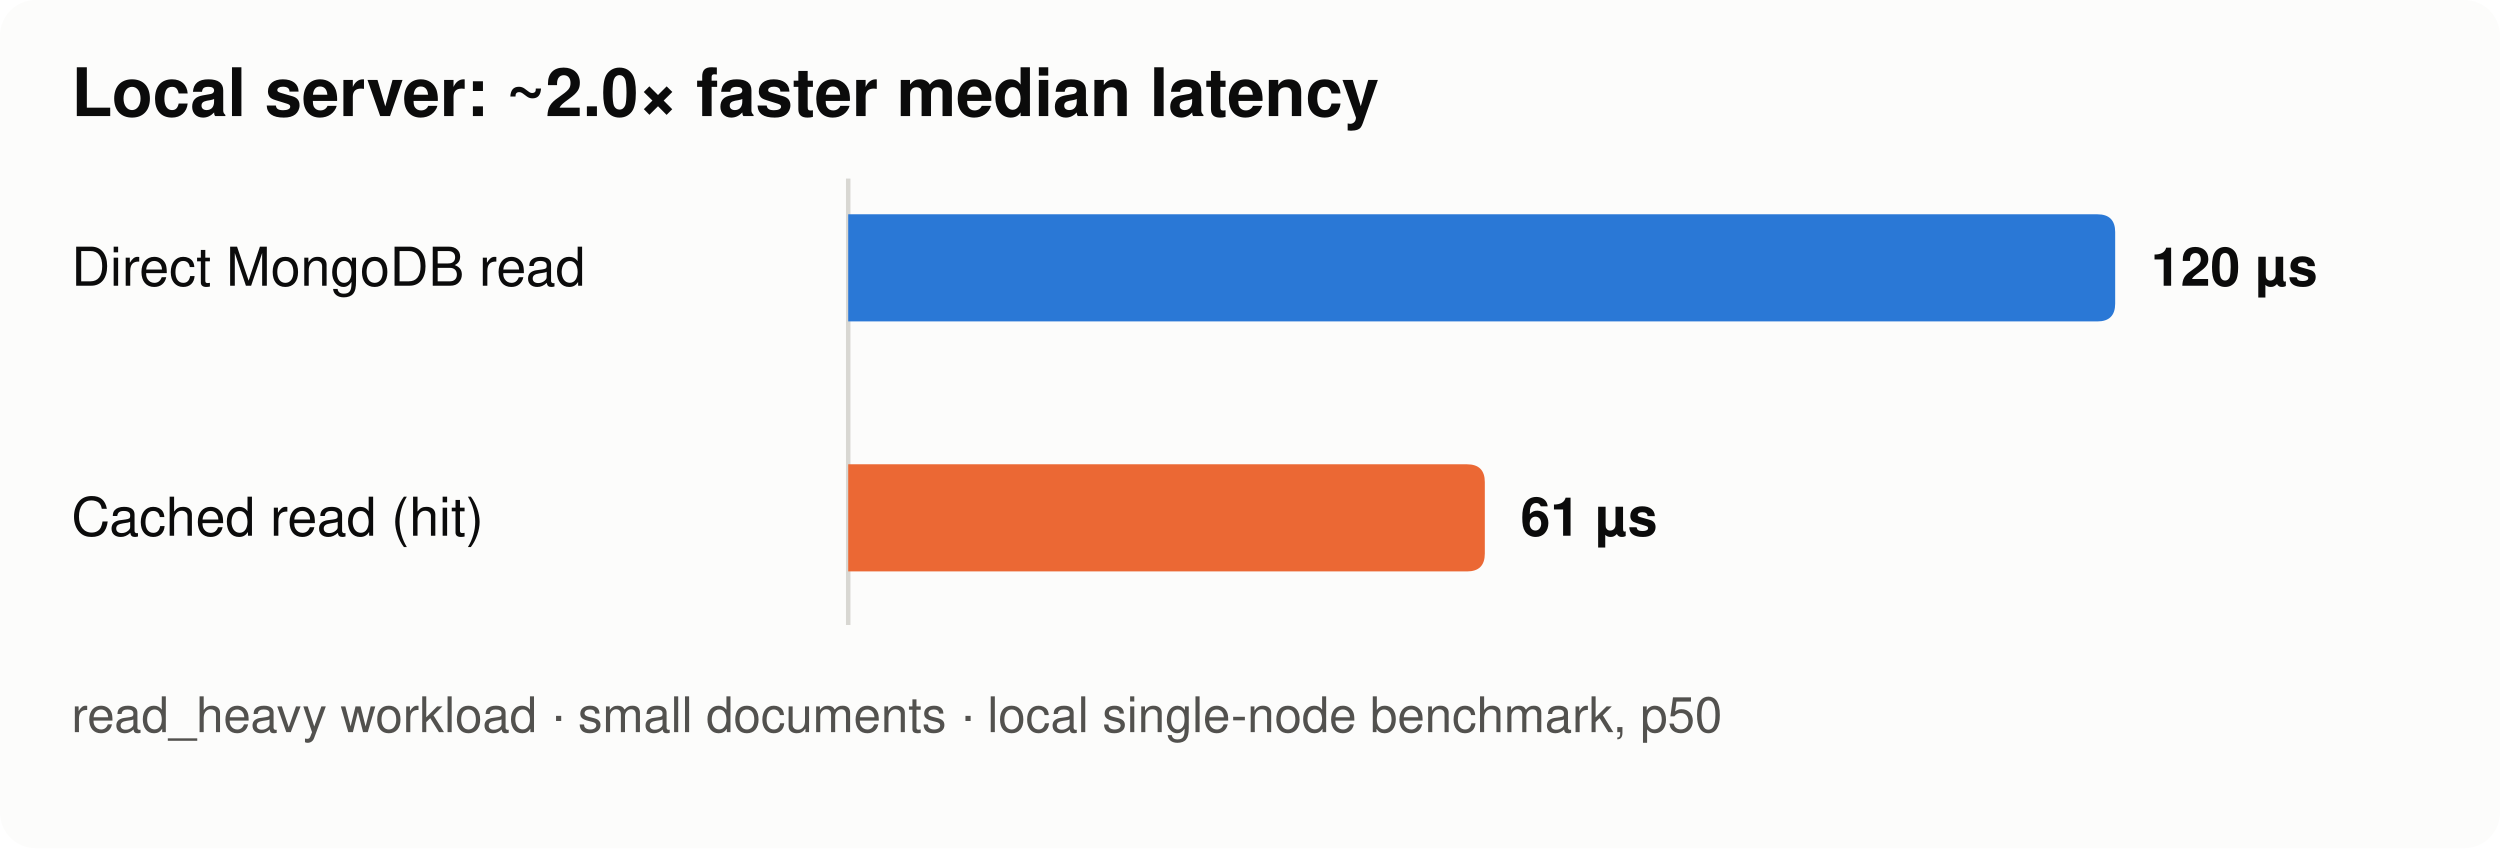
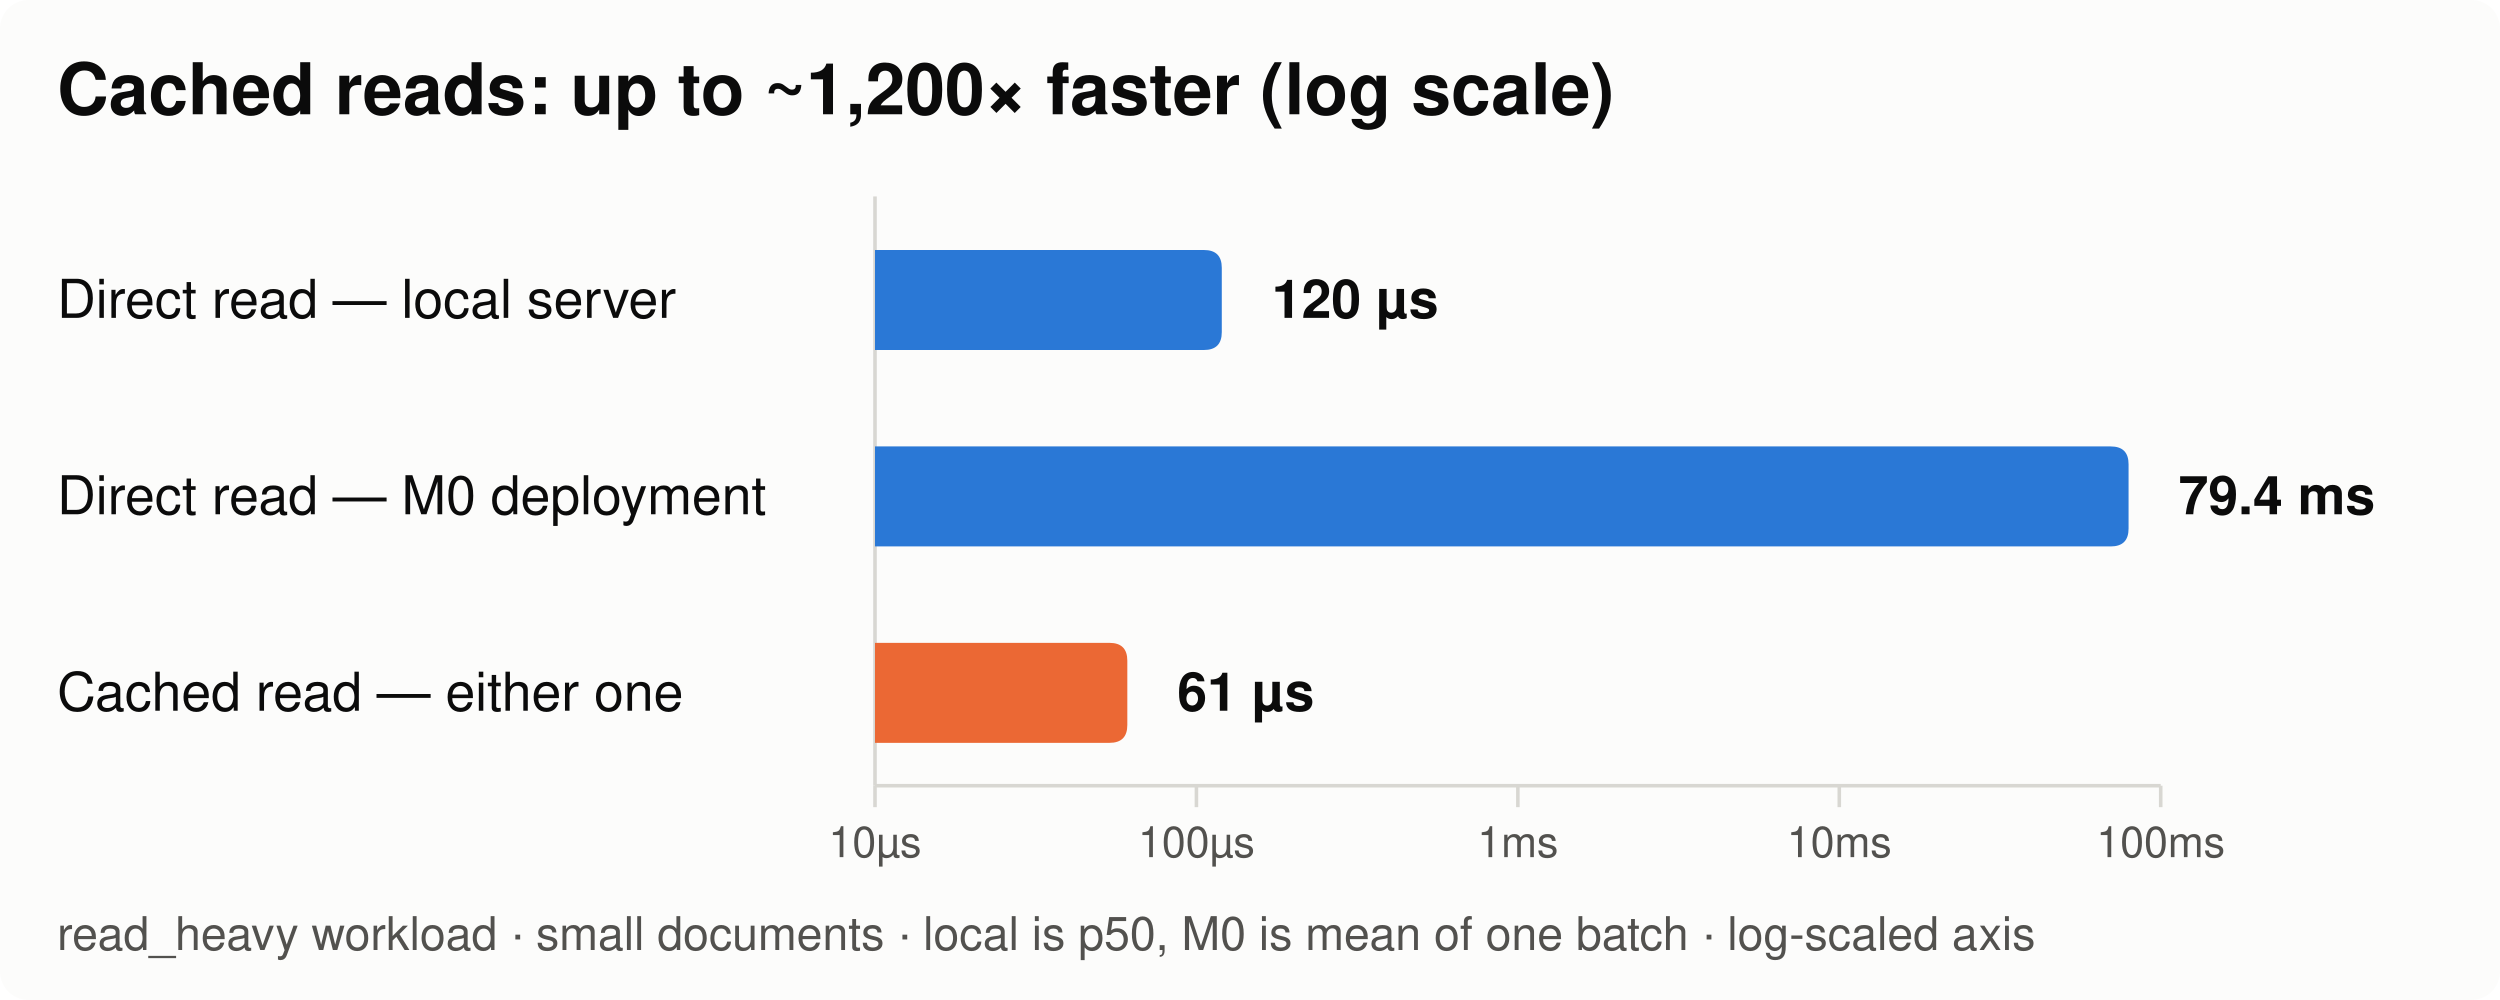
- <svg xmlns="http://www.w3.org/2000/svg" viewBox="0 0 560 190" width="560" height="190" role="img" aria-label="Local server: median read latency, direct MongoDB read 120 microseconds versus cached read hit 61 microseconds, about 2.0 times faster">
-   <rect x="0" y="0" width="560" height="190" fill="#fcfcfb" rx="8" />
-   <text x="16" y="26" font-family="-apple-system,Segoe UI,Helvetica,Arial,sans-serif" font-size="15" font-weight="600" fill="#0b0b0b">Local server: ~2.0× faster median latency</text>
-   <line x1="190" y1="40" x2="190" y2="140" stroke="#d8d7d2" stroke-width="1" />
-   <text x="16" y="64" font-family="-apple-system,Segoe UI,Helvetica,Arial,sans-serif" font-size="12" fill="#0b0b0b">Direct MongoDB read</text>
-   <path d="M190,48 L469.8,48 Q473.8,48 473.8,52 L473.8,68 Q473.8,72 469.8,72 L190,72 Z" fill="#2a78d6" />
-   <text x="481.8" y="64" font-family="-apple-system,Segoe UI,Helvetica,Arial,sans-serif" font-size="12" font-weight="600" fill="#0b0b0b">120 µs</text>
-   <text x="16" y="120" font-family="-apple-system,Segoe UI,Helvetica,Arial,sans-serif" font-size="12" fill="#0b0b0b">Cached read (hit)</text>
-   <path d="M190,104 L328.6,104 Q332.6,104 332.6,108 L332.6,124 Q332.6,128 328.6,128 L190,128 Z" fill="#eb6834" />
-   <text x="340.6" y="120" font-family="-apple-system,Segoe UI,Helvetica,Arial,sans-serif" font-size="12" font-weight="600" fill="#0b0b0b">61 µs</text>
-   <text x="16" y="164" font-family="-apple-system,Segoe UI,Helvetica,Arial,sans-serif" font-size="11" fill="#52514e">read_heavy workload · small documents · local single-node benchmark, p50</text>
+ <svg xmlns="http://www.w3.org/2000/svg" viewBox="0 0 700 280" width="700" height="280" role="img" aria-label="Cached reads are up to about 1200 times faster than a direct read, and roughly the same speed whether the server is local or a real remote deployment. Direct local server read 120 microseconds, direct real deployment (Atlas M0 free tier) read 79.4 milliseconds, cached read about 61 microseconds either way. Bars use a logarithmic scale.">
+   <rect x="0" y="0" width="700" height="280" fill="#fcfcfb" rx="8" />
+   <text x="16" y="32" font-family="-apple-system,Segoe UI,Helvetica,Arial,sans-serif" font-size="20" font-weight="600" fill="#0b0b0b">Cached reads: up to ~1,200× faster (log scale)</text>
+   <line x1="245" y1="55" x2="245" y2="220" stroke="#d8d7d2" stroke-width="1" />
+   <text x="16" y="89" font-family="-apple-system,Segoe UI,Helvetica,Arial,sans-serif" font-size="15" fill="#0b0b0b">Direct read — local server</text>
+   <path d="M245,70 L337.1,70 Q342.1,70 342.1,75 L342.1,93 Q342.1,98 337.1,98 L245,98 Z" fill="#2a78d6" />
+   <text x="356.1" y="89" font-family="-apple-system,Segoe UI,Helvetica,Arial,sans-serif" font-size="15" font-weight="600" fill="#0b0b0b">120 µs</text>
+   <text x="16" y="144" font-family="-apple-system,Segoe UI,Helvetica,Arial,sans-serif" font-size="15" fill="#0b0b0b">Direct read — M0 deployment</text>
+   <path d="M245,125 L591,125 Q596,125 596,130 L596,148 Q596,153 591,153 L245,153 Z" fill="#2a78d6" />
+   <text x="610" y="144" font-family="-apple-system,Segoe UI,Helvetica,Arial,sans-serif" font-size="15" font-weight="600" fill="#0b0b0b">79.4 ms</text>
+   <text x="16" y="199" font-family="-apple-system,Segoe UI,Helvetica,Arial,sans-serif" font-size="15" fill="#0b0b0b">Cached read — either one</text>
+   <path d="M245,180 L310.65,180 Q315.65,180 315.65,185 L315.65,203 Q315.65,208 310.65,208 L245,208 Z" fill="#eb6834" />
+   <text x="329.65" y="199" font-family="-apple-system,Segoe UI,Helvetica,Arial,sans-serif" font-size="15" font-weight="600" fill="#0b0b0b">61 µs</text>
+   <line x1="245" y1="220" x2="605" y2="220" stroke="#d8d7d2" stroke-width="1" />
+   <line x1="245" y1="220" x2="245" y2="226" stroke="#d8d7d2" stroke-width="1" />
+   <line x1="335" y1="220" x2="335" y2="226" stroke="#d8d7d2" stroke-width="1" />
+   <line x1="425" y1="220" x2="425" y2="226" stroke="#d8d7d2" stroke-width="1" />
+   <line x1="515" y1="220" x2="515" y2="226" stroke="#d8d7d2" stroke-width="1" />
+   <line x1="605" y1="220" x2="605" y2="226" stroke="#d8d7d2" stroke-width="1" />
+   <text x="245" y="240" text-anchor="middle" font-family="-apple-system,Segoe UI,Helvetica,Arial,sans-serif" font-size="12" fill="#52514e">10µs</text>
+   <text x="335" y="240" text-anchor="middle" font-family="-apple-system,Segoe UI,Helvetica,Arial,sans-serif" font-size="12" fill="#52514e">100µs</text>
+   <text x="425" y="240" text-anchor="middle" font-family="-apple-system,Segoe UI,Helvetica,Arial,sans-serif" font-size="12" fill="#52514e">1ms</text>
+   <text x="515" y="240" text-anchor="middle" font-family="-apple-system,Segoe UI,Helvetica,Arial,sans-serif" font-size="12" fill="#52514e">10ms</text>
+   <text x="605" y="240" text-anchor="middle" font-family="-apple-system,Segoe UI,Helvetica,Arial,sans-serif" font-size="12" fill="#52514e">100ms</text>
+   <text x="16" y="266" font-family="-apple-system,Segoe UI,Helvetica,Arial,sans-serif" font-size="13" fill="#52514e">read_heavy workload · small documents · local is p50, M0 is mean of one batch · log-scaled axis</text>
</svg>
